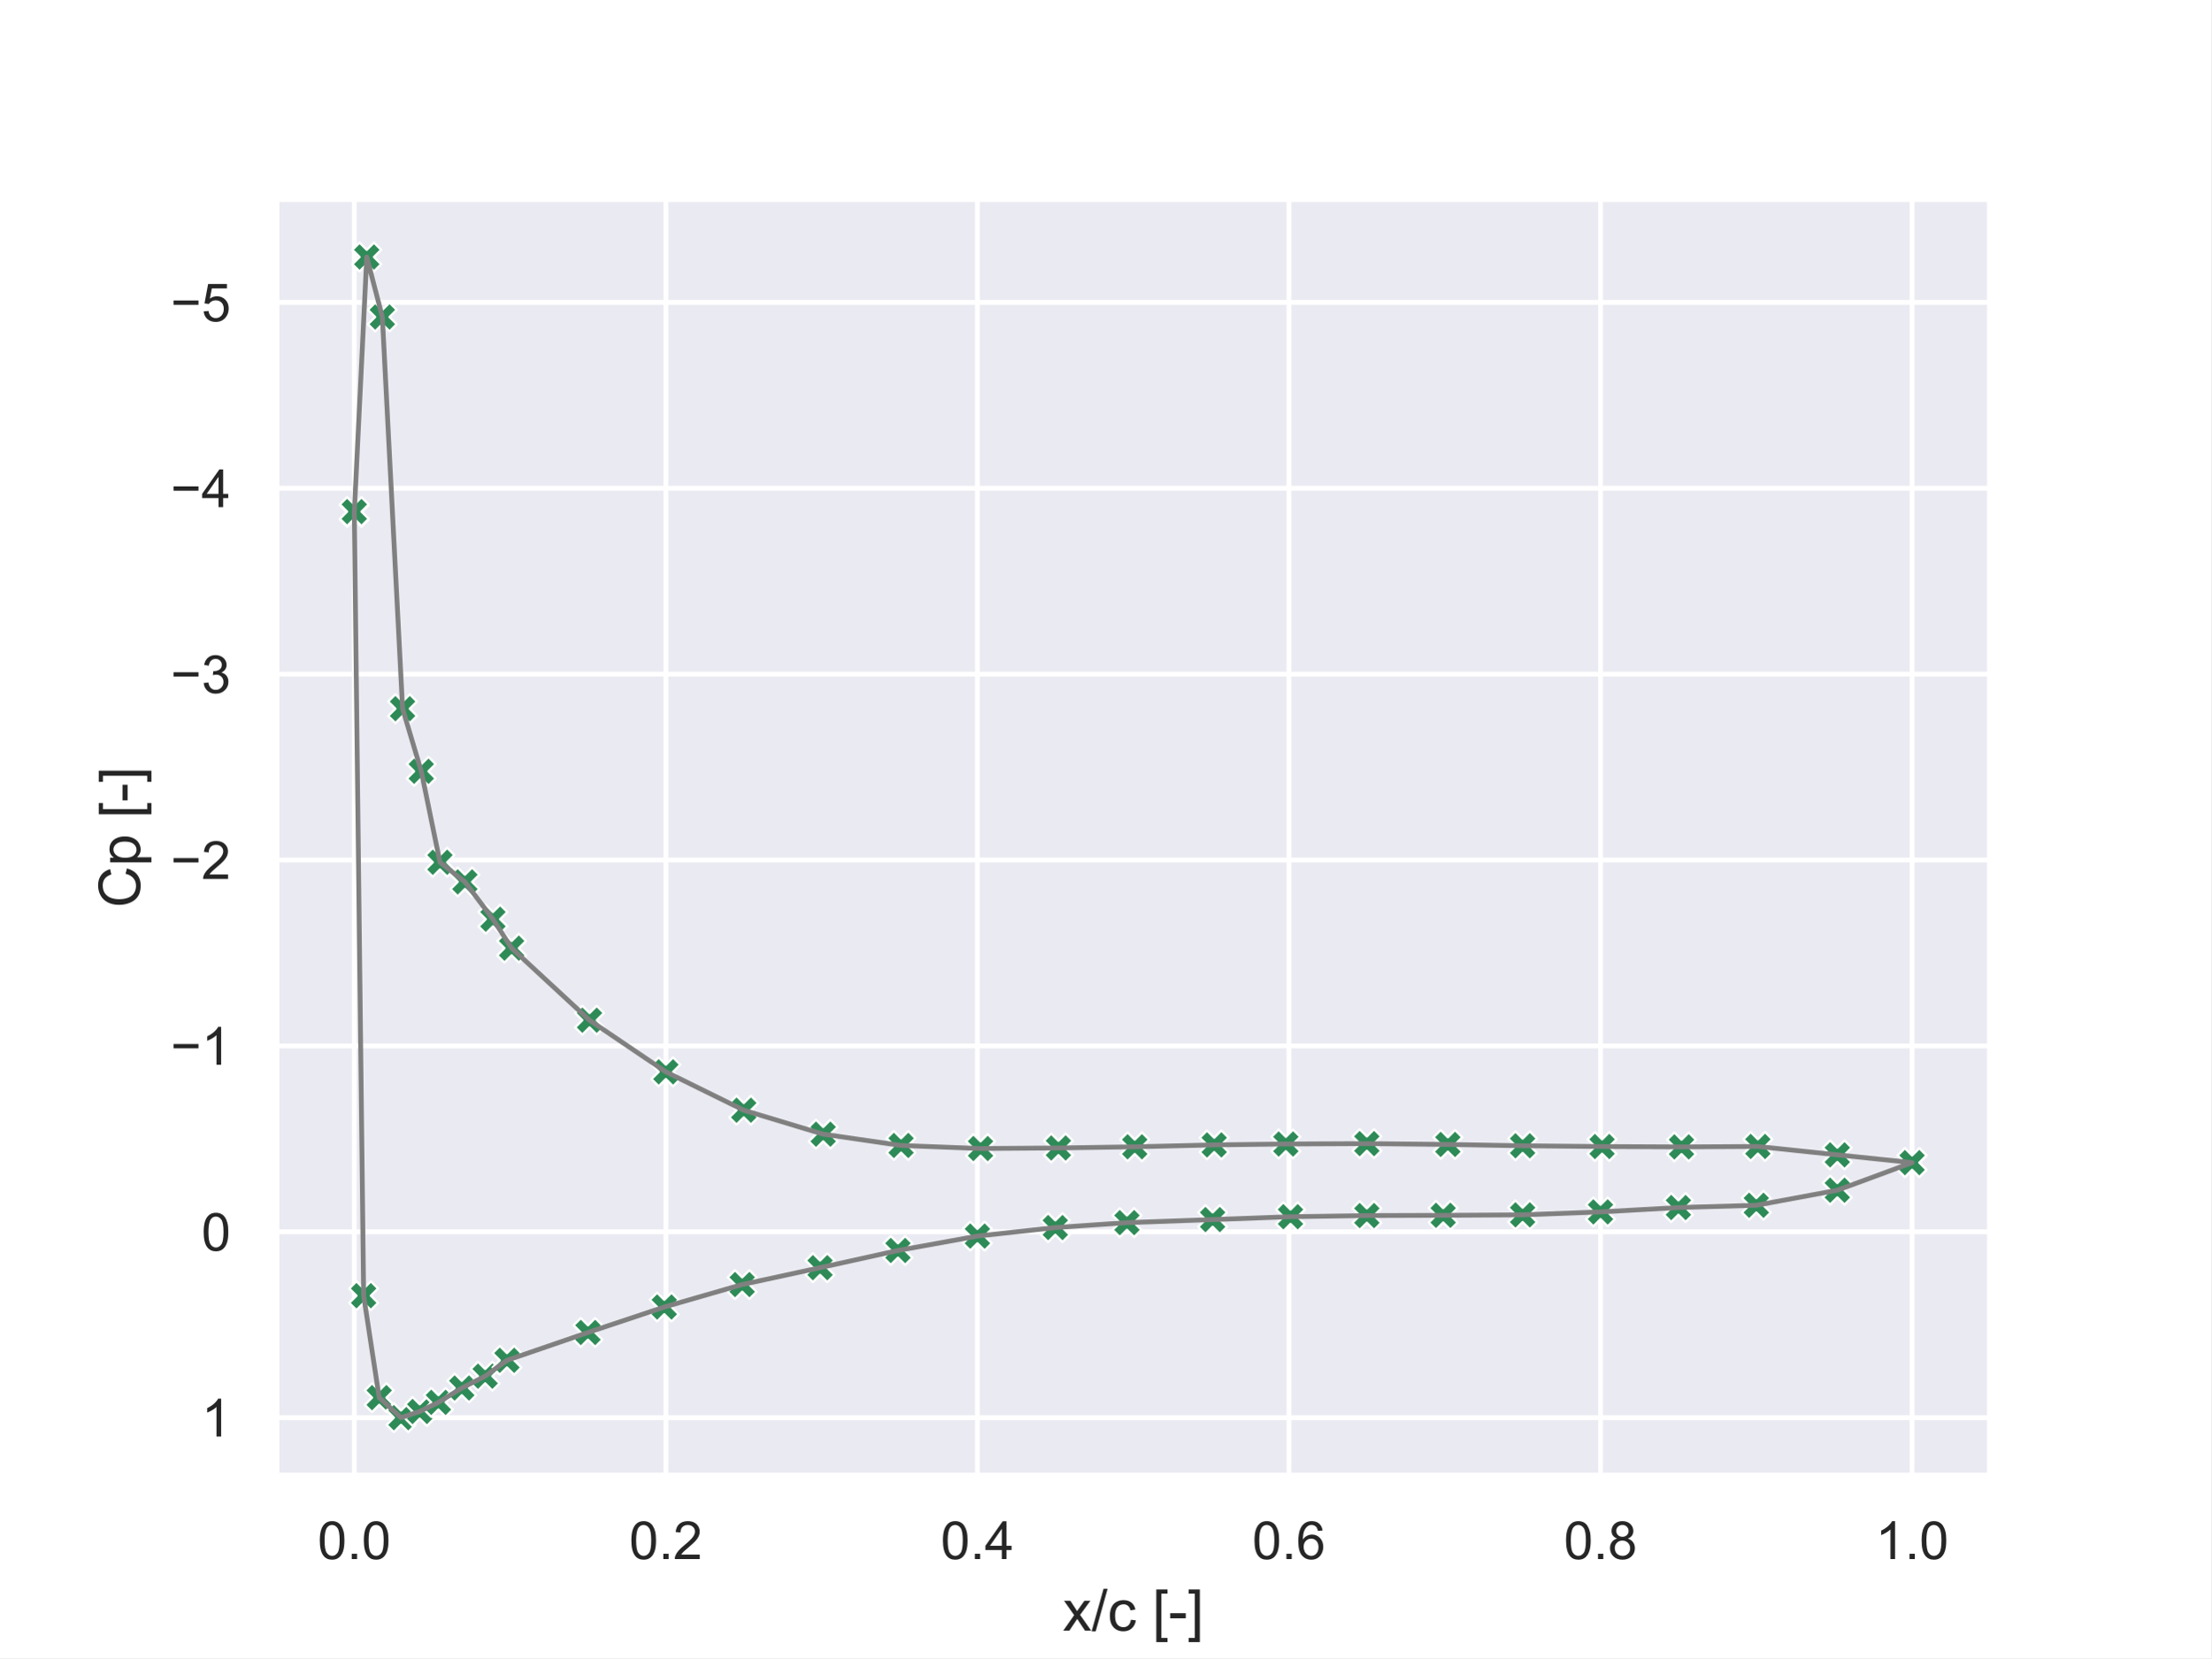
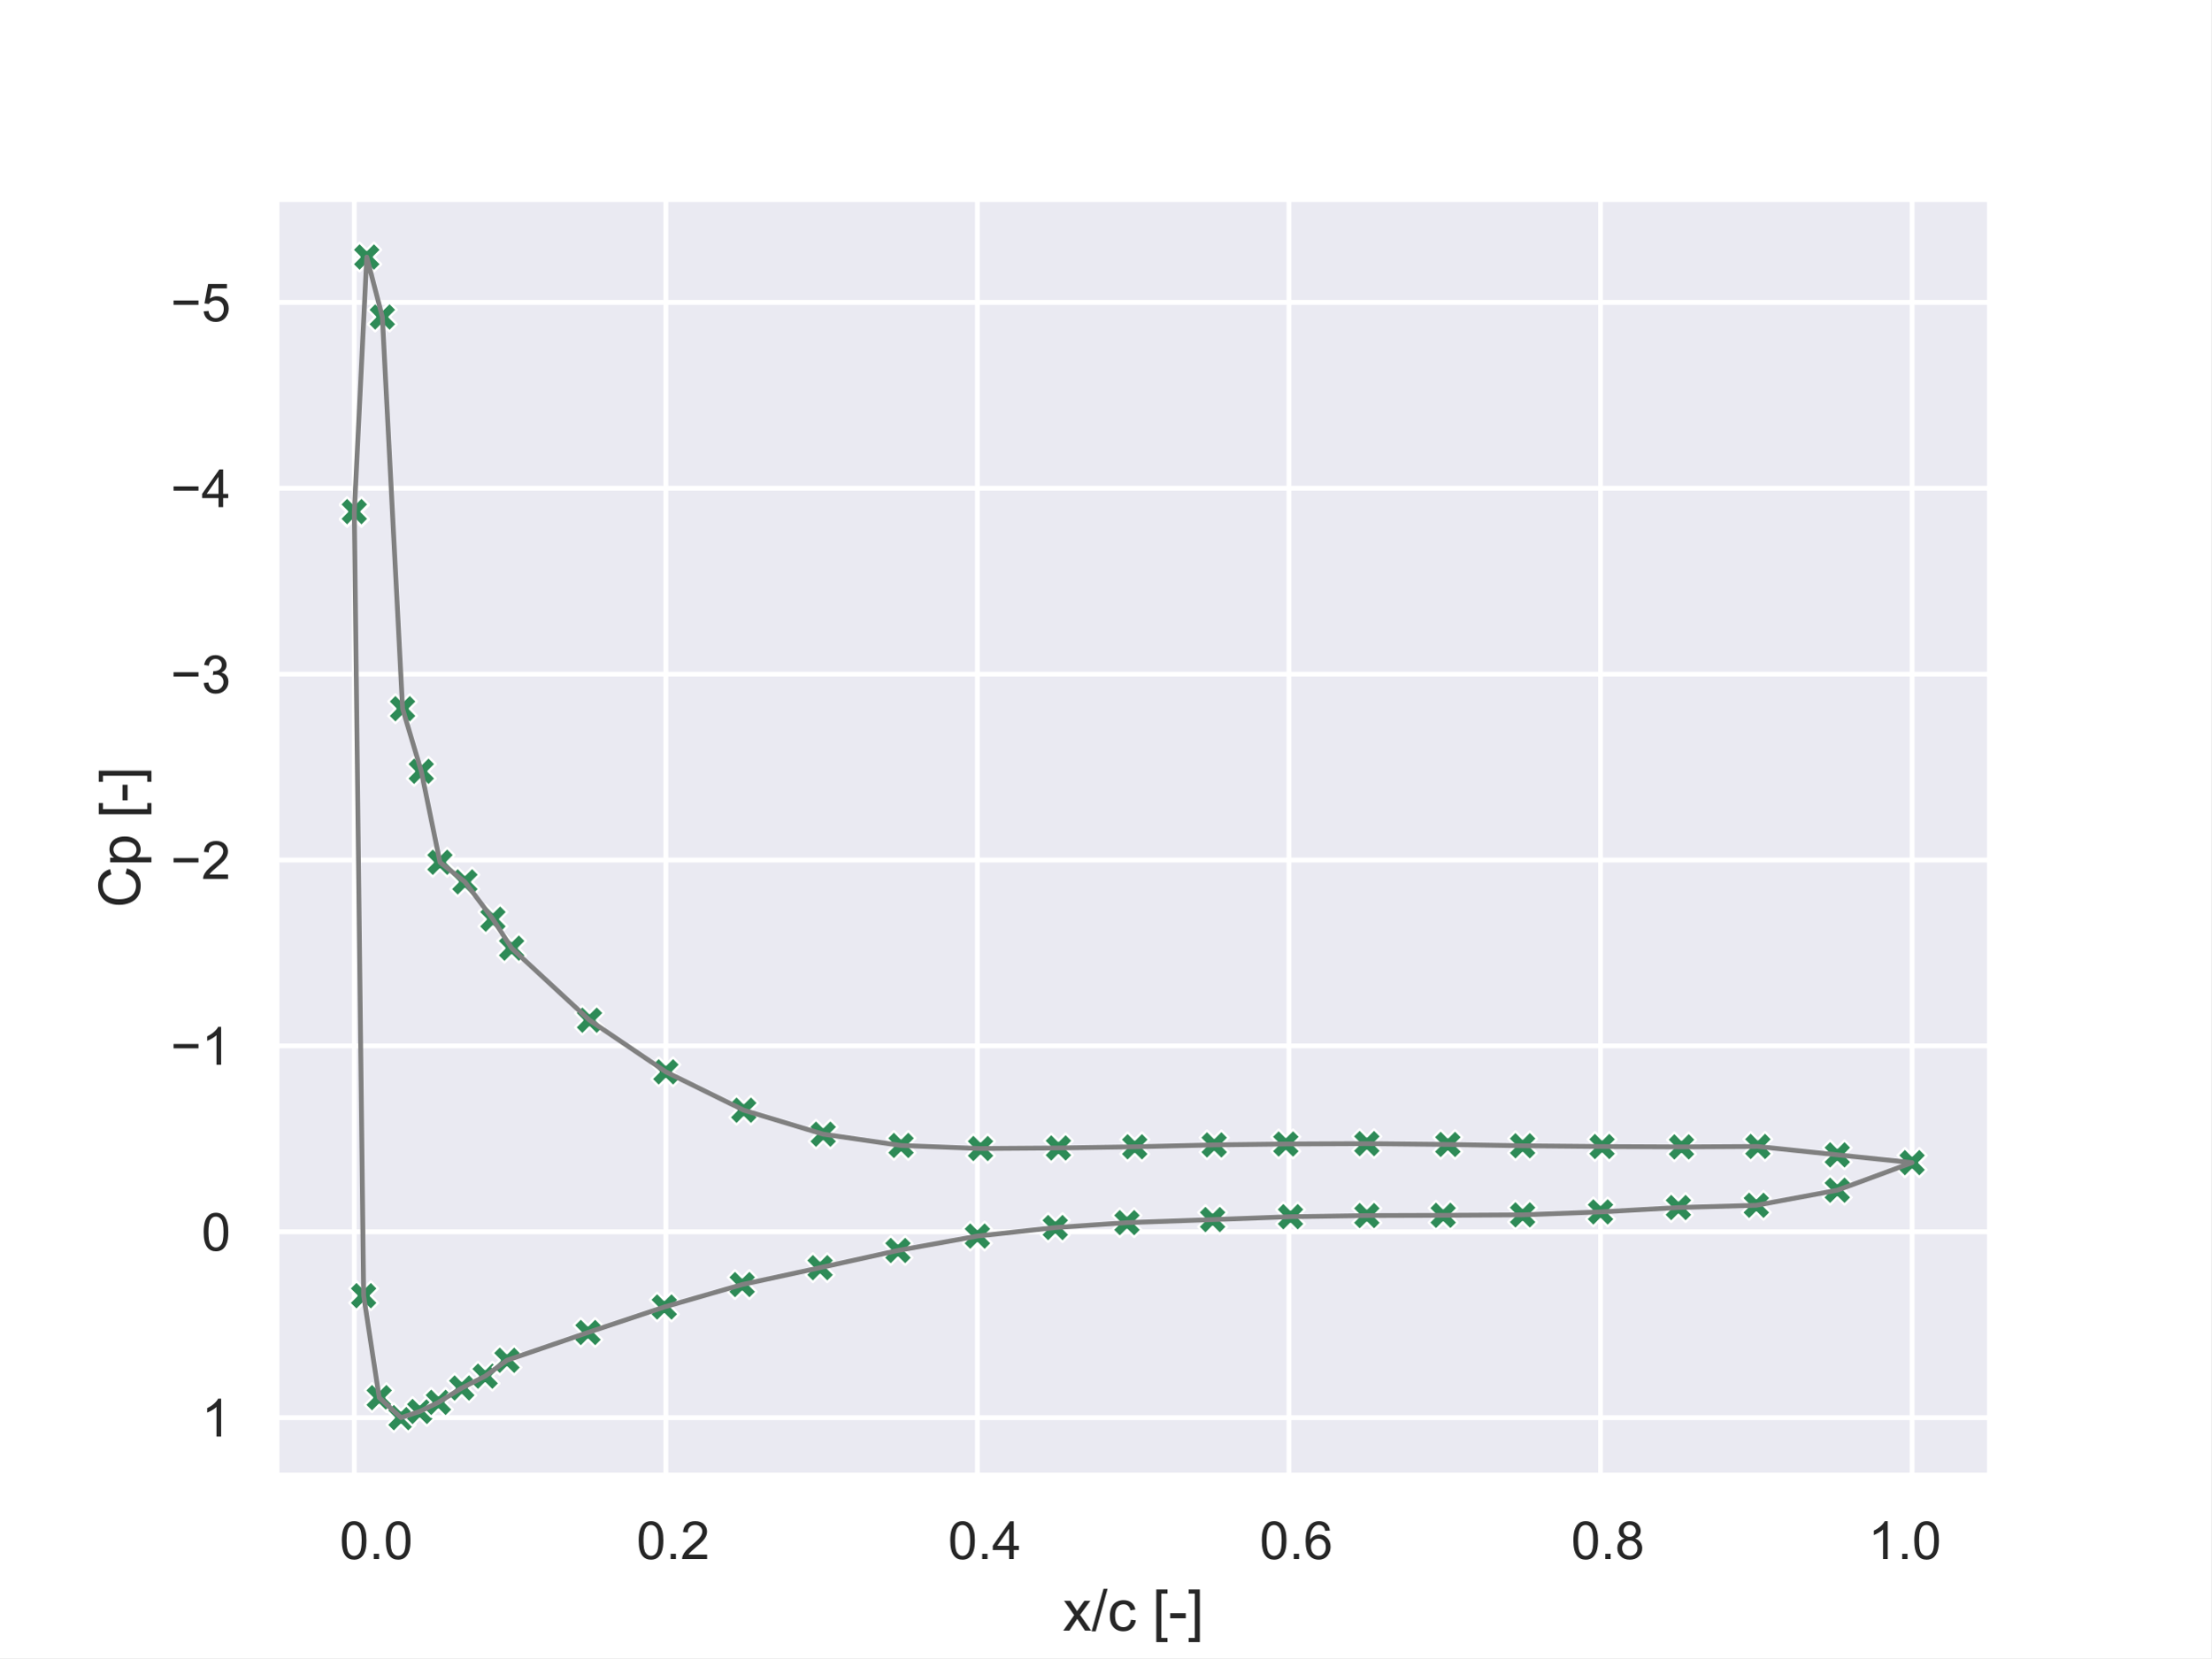
<svg xmlns="http://www.w3.org/2000/svg" xmlns:xlink="http://www.w3.org/1999/xlink" width="460.8pt" height="345.6pt" viewBox="0 0 460.8 345.6" version="1.1">
  <defs>
    <style type="text/css">*{stroke-linejoin: round; stroke-linecap: butt}</style>
  </defs>
  <g id="figure_1">
    <g id="patch_1">
      <path d="M 0 345.6  L 460.8 345.6  L 460.8 0  L 0 0  z " style="fill: #ffffff" />
    </g>
    <g id="axes_1">
      <g id="patch_2">
        <path d="M 57.6 307.584  L 414.72 307.584  L 414.72 41.472  L 57.6 41.472  z " style="fill: #eaeaf2" />
      </g>
      <g id="matplotlib.axis_1">
        <g id="xtick_1">
          <g id="line2d_1">
-             <path d="M 73.833 307.584  L 73.833 41.472  " clip-path="url(#p435f7ef6eb)" style="fill: none; stroke: #ffffff; stroke-linecap: round" />
+             <path d="M 73.833 307.584  L 73.833 41.472  " clip-path="url(#pcd99481c34)" style="fill: none; stroke: #ffffff; stroke-linecap: round" />
          </g>
          <g id="text_1">
-             <g style="fill: #262626" transform="translate(66.18773 324.9576) scale(0.11 -0.11)">
+             <g style="fill: #262626" transform="translate(70.77421 324.9576) scale(0.11 -0.11)">
              <defs>
                <path id="ArialMT-30" d="M 266 2259  Q 266 3072 433 3567  Q 600 4063 929 4331  Q 1259 4600 1759 4600  Q 2128 4600 2406 4451  Q 2684 4303 2865 4023  Q 3047 3744 3150 3342  Q 3253 2941 3253 2259  Q 3253 1453 3087 958  Q 2922 463 2592 192  Q 2263 -78 1759 -78  Q 1097 -78 719 397  Q 266 969 266 2259  z M 844 2259  Q 844 1131 1108 757  Q 1372 384 1759 384  Q 2147 384 2411 759  Q 2675 1134 2675 2259  Q 2675 3391 2411 3762  Q 2147 4134 1753 4134  Q 1366 4134 1134 3806  Q 844 3388 844 2259  z " transform="scale(0.015625)" />
                <path id="ArialMT-2e" d="M 581 0  L 581 641  L 1222 641  L 1222 0  L 581 0  z " transform="scale(0.015625)" />
              </defs>
              <use xlink:href="#ArialMT-30" />
              <use xlink:href="#ArialMT-2e" x="55.615" />
              <use xlink:href="#ArialMT-30" x="83.398" />
            </g>
          </g>
        </g>
        <g id="xtick_2">
          <g id="line2d_2">
-             <path d="M 138.764 307.584  L 138.764 41.472  " clip-path="url(#p435f7ef6eb)" style="fill: none; stroke: #ffffff; stroke-linecap: round" />
+             <path d="M 138.764 307.584  L 138.764 41.472  " clip-path="url(#pcd99481c34)" style="fill: none; stroke: #ffffff; stroke-linecap: round" />
          </g>
          <g id="text_2">
-             <g style="fill: #262626" transform="translate(131.1186 324.9576) scale(0.11 -0.11)">
+             <g style="fill: #262626" transform="translate(132.6466 324.9576) scale(0.11 -0.11)">
              <defs>
                <path id="ArialMT-32" d="M 3222 541  L 3222 0  L 194 0  Q 188 203 259 391  Q 375 700 629 1000  Q 884 1300 1366 1694  Q 2113 2306 2375 2664  Q 2638 3022 2638 3341  Q 2638 3675 2398 3904  Q 2159 4134 1775 4134  Q 1369 4134 1125 3890  Q 881 3647 878 3216  L 300 3275  Q 359 3922 746 4261  Q 1134 4600 1788 4600  Q 2447 4600 2831 4234  Q 3216 3869 3216 3328  Q 3216 3053 3103 2787  Q 2991 2522 2730 2228  Q 2469 1934 1863 1422  Q 1356 997 1212 845  Q 1069 694 975 541  L 3222 541  z " transform="scale(0.015625)" />
              </defs>
              <use xlink:href="#ArialMT-30" />
              <use xlink:href="#ArialMT-2e" x="55.615" />
              <use xlink:href="#ArialMT-32" x="83.398" />
            </g>
          </g>
        </g>
        <g id="xtick_3">
          <g id="line2d_3">
-             <path d="M 203.695 307.584  L 203.695 41.472  " clip-path="url(#p435f7ef6eb)" style="fill: none; stroke: #ffffff; stroke-linecap: round" />
+             <path d="M 203.695 307.584  L 203.695 41.472  " clip-path="url(#pcd99481c34)" style="fill: none; stroke: #ffffff; stroke-linecap: round" />
          </g>
          <g id="text_3">
-             <g style="fill: #262626" transform="translate(196.0495 324.9576) scale(0.11 -0.11)">
+             <g style="fill: #262626" transform="translate(197.5775 324.9576) scale(0.11 -0.11)">
              <defs>
                <path id="ArialMT-34" d="M 2069 0  L 2069 1097  L 81 1097  L 81 1613  L 2172 4581  L 2631 4581  L 2631 1613  L 3250 1613  L 3250 1097  L 2631 1097  L 2631 0  L 2069 0  z M 2069 1613  L 2069 3678  L 634 1613  L 2069 1613  z " transform="scale(0.015625)" />
              </defs>
              <use xlink:href="#ArialMT-30" />
              <use xlink:href="#ArialMT-2e" x="55.615" />
              <use xlink:href="#ArialMT-34" x="83.398" />
            </g>
          </g>
        </g>
        <g id="xtick_4">
          <g id="line2d_4">
-             <path d="M 268.625 307.584  L 268.625 41.472  " clip-path="url(#p435f7ef6eb)" style="fill: none; stroke: #ffffff; stroke-linecap: round" />
+             <path d="M 268.625 307.584  L 268.625 41.472  " clip-path="url(#pcd99481c34)" style="fill: none; stroke: #ffffff; stroke-linecap: round" />
          </g>
          <g id="text_4">
-             <g style="fill: #262626" transform="translate(260.9805 324.9576) scale(0.11 -0.11)">
+             <g style="fill: #262626" transform="translate(262.5084 324.9576) scale(0.11 -0.11)">
              <defs>
                <path id="ArialMT-36" d="M 3184 3459  L 2625 3416  Q 2550 3747 2413 3897  Q 2184 4138 1850 4138  Q 1581 4138 1378 3988  Q 1113 3794 959 3422  Q 806 3050 800 2363  Q 1003 2672 1297 2822  Q 1591 2972 1913 2972  Q 2475 2972 2870 2558  Q 3266 2144 3266 1488  Q 3266 1056 3080 686  Q 2894 316 2569 119  Q 2244 -78 1831 -78  Q 1128 -78 684 439  Q 241 956 241 2144  Q 241 3472 731 4075  Q 1159 4600 1884 4600  Q 2425 4600 2770 4297  Q 3116 3994 3184 3459  z M 888 1484  Q 888 1194 1011 928  Q 1134 663 1356 523  Q 1578 384 1822 384  Q 2178 384 2434 671  Q 2691 959 2691 1453  Q 2691 1928 2437 2201  Q 2184 2475 1800 2475  Q 1419 2475 1153 2201  Q 888 1928 888 1484  z " transform="scale(0.015625)" />
              </defs>
              <use xlink:href="#ArialMT-30" />
              <use xlink:href="#ArialMT-2e" x="55.615" />
              <use xlink:href="#ArialMT-36" x="83.398" />
            </g>
          </g>
        </g>
        <g id="xtick_5">
          <g id="line2d_5">
-             <path d="M 333.556 307.584  L 333.556 41.472  " clip-path="url(#p435f7ef6eb)" style="fill: none; stroke: #ffffff; stroke-linecap: round" />
+             <path d="M 333.556 307.584  L 333.556 41.472  " clip-path="url(#pcd99481c34)" style="fill: none; stroke: #ffffff; stroke-linecap: round" />
          </g>
          <g id="text_5">
-             <g style="fill: #262626" transform="translate(325.9114 324.9576) scale(0.11 -0.11)">
+             <g style="fill: #262626" transform="translate(327.4393 324.9576) scale(0.11 -0.11)">
              <defs>
                <path id="ArialMT-38" d="M 1131 2484  Q 781 2613 612 2850  Q 444 3088 444 3419  Q 444 3919 803 4259  Q 1163 4600 1759 4600  Q 2359 4600 2725 4251  Q 3091 3903 3091 3403  Q 3091 3084 2923 2848  Q 2756 2613 2416 2484  Q 2838 2347 3058 2040  Q 3278 1734 3278 1309  Q 3278 722 2862 322  Q 2447 -78 1769 -78  Q 1091 -78 675 323  Q 259 725 259 1325  Q 259 1772 486 2073  Q 713 2375 1131 2484  z M 1019 3438  Q 1019 3113 1228 2906  Q 1438 2700 1772 2700  Q 2097 2700 2305 2904  Q 2513 3109 2513 3406  Q 2513 3716 2298 3927  Q 2084 4138 1766 4138  Q 1444 4138 1231 3931  Q 1019 3725 1019 3438  z M 838 1322  Q 838 1081 952 856  Q 1066 631 1291 507  Q 1516 384 1775 384  Q 2178 384 2440 643  Q 2703 903 2703 1303  Q 2703 1709 2433 1975  Q 2163 2241 1756 2241  Q 1359 2241 1098 1978  Q 838 1716 838 1322  z " transform="scale(0.015625)" />
              </defs>
              <use xlink:href="#ArialMT-30" />
              <use xlink:href="#ArialMT-2e" x="55.615" />
              <use xlink:href="#ArialMT-38" x="83.398" />
            </g>
          </g>
        </g>
        <g id="xtick_6">
          <g id="line2d_6">
-             <path d="M 398.487 307.584  L 398.487 41.472  " clip-path="url(#p435f7ef6eb)" style="fill: none; stroke: #ffffff; stroke-linecap: round" />
+             <path d="M 398.487 307.584  L 398.487 41.472  " clip-path="url(#pcd99481c34)" style="fill: none; stroke: #ffffff; stroke-linecap: round" />
          </g>
          <g id="text_6">
-             <g style="fill: #262626" transform="translate(390.8423 324.9576) scale(0.11 -0.11)">
+             <g style="fill: #262626" transform="translate(389.3117 324.9576) scale(0.11 -0.11)">
              <defs>
                <path id="ArialMT-31" d="M 2384 0  L 1822 0  L 1822 3584  Q 1619 3391 1289 3197  Q 959 3003 697 2906  L 697 3450  Q 1169 3672 1522 3987  Q 1875 4303 2022 4600  L 2384 4600  L 2384 0  z " transform="scale(0.015625)" />
              </defs>
              <use xlink:href="#ArialMT-31" />
              <use xlink:href="#ArialMT-2e" x="55.615" />
              <use xlink:href="#ArialMT-30" x="83.398" />
            </g>
          </g>
        </g>
        <g id="text_7">
-           <g style="fill: #262626" transform="translate(221.4947 339.8795) scale(0.12 -0.12)">
+           <g style="fill: #262626" transform="translate(221.4947 339.8795)scale(0.12 -0.12)">
            <defs>
              <path id="ArialMT-78" d="M 47 0  L 1259 1725  L 138 3319  L 841 3319  L 1350 2541  Q 1494 2319 1581 2169  Q 1719 2375 1834 2534  L 2394 3319  L 3066 3319  L 1919 1756  L 3153 0  L 2463 0  L 1781 1031  L 1600 1309  L 728 0  L 47 0  z " transform="scale(0.015625)" />
              <path id="ArialMT-2f" d="M 0 -78  L 1328 4659  L 1778 4659  L 453 -78  L 0 -78  z " transform="scale(0.015625)" />
              <path id="ArialMT-63" d="M 2588 1216  L 3141 1144  Q 3050 572 2676 248  Q 2303 -75 1759 -75  Q 1078 -75 664 370  Q 250 816 250 1647  Q 250 2184 428 2587  Q 606 2991 970 3192  Q 1334 3394 1763 3394  Q 2303 3394 2647 3120  Q 2991 2847 3088 2344  L 2541 2259  Q 2463 2594 2264 2762  Q 2066 2931 1784 2931  Q 1359 2931 1093 2626  Q 828 2322 828 1663  Q 828 994 1084 691  Q 1341 388 1753 388  Q 2084 388 2306 591  Q 2528 794 2588 1216  z " transform="scale(0.015625)" />
              <path id="ArialMT-20" transform="scale(0.015625)" />
              <path id="ArialMT-5b" d="M 434 -1272  L 434 4581  L 1675 4581  L 1675 4116  L 997 4116  L 997 -806  L 1675 -806  L 1675 -1272  L 434 -1272  z " transform="scale(0.015625)" />
              <path id="ArialMT-2d" d="M 203 1375  L 203 1941  L 1931 1941  L 1931 1375  L 203 1375  z " transform="scale(0.015625)" />
              <path id="ArialMT-5d" d="M 1363 -1272  L 122 -1272  L 122 -806  L 800 -806  L 800 4116  L 122 4116  L 122 4581  L 1363 4581  L 1363 -1272  z " transform="scale(0.015625)" />
            </defs>
            <use xlink:href="#ArialMT-78" />
            <use xlink:href="#ArialMT-2f" x="50" />
            <use xlink:href="#ArialMT-63" x="77.783" />
            <use xlink:href="#ArialMT-20" x="127.783" />
            <use xlink:href="#ArialMT-5b" x="155.566" />
            <use xlink:href="#ArialMT-2d" x="183.35" />
            <use xlink:href="#ArialMT-5d" x="216.65" />
          </g>
        </g>
      </g>
      <g id="matplotlib.axis_2">
        <g id="ytick_1">
          <g id="line2d_7">
-             <path d="M 57.6 63.024  L 414.72 63.024  " clip-path="url(#p435f7ef6eb)" style="fill: none; stroke: #ffffff; stroke-linecap: round" />
+             <path d="M 57.6 63.024  L 414.72 63.024  " clip-path="url(#pcd99481c34)" style="fill: none; stroke: #ffffff; stroke-linecap: round" />
          </g>
          <g id="text_8">
-             <g style="fill: #262626" transform="translate(35.55828 66.96066) scale(0.11 -0.11)">
+             <g style="fill: #262626" transform="translate(35.55828 66.96066)scale(0.11 -0.11)">
              <defs>
                <path id="ArialMT-2212" d="M 3381 1997  L 356 1997  L 356 2522  L 3381 2522  L 3381 1997  z " transform="scale(0.015625)" />
                <path id="ArialMT-35" d="M 266 1200  L 856 1250  Q 922 819 1161 601  Q 1400 384 1738 384  Q 2144 384 2425 690  Q 2706 997 2706 1503  Q 2706 1984 2436 2262  Q 2166 2541 1728 2541  Q 1456 2541 1237 2417  Q 1019 2294 894 2097  L 366 2166  L 809 4519  L 3088 4519  L 3088 3981  L 1259 3981  L 1013 2750  Q 1425 3038 1878 3038  Q 2478 3038 2890 2622  Q 3303 2206 3303 1553  Q 3303 931 2941 478  Q 2500 -78 1738 -78  Q 1113 -78 717 272  Q 322 622 266 1200  z " transform="scale(0.015625)" />
              </defs>
              <use xlink:href="#ArialMT-2212" />
              <use xlink:href="#ArialMT-35" x="58.398" />
            </g>
          </g>
        </g>
        <g id="ytick_2">
          <g id="line2d_8">
-             <path d="M 57.6 101.768  L 414.72 101.768  " clip-path="url(#p435f7ef6eb)" style="fill: none; stroke: #ffffff; stroke-linecap: round" />
+             <path d="M 57.6 101.768  L 414.72 101.768  " clip-path="url(#pcd99481c34)" style="fill: none; stroke: #ffffff; stroke-linecap: round" />
          </g>
          <g id="text_9">
-             <g style="fill: #262626" transform="translate(35.55828 105.7047) scale(0.11 -0.11)">
+             <g style="fill: #262626" transform="translate(35.55828 105.7047)scale(0.11 -0.11)">
              <use xlink:href="#ArialMT-2212" />
              <use xlink:href="#ArialMT-34" x="58.398" />
            </g>
          </g>
        </g>
        <g id="ytick_3">
          <g id="line2d_9">
-             <path d="M 57.6 140.512  L 414.72 140.512  " clip-path="url(#p435f7ef6eb)" style="fill: none; stroke: #ffffff; stroke-linecap: round" />
+             <path d="M 57.6 140.512  L 414.72 140.512  " clip-path="url(#pcd99481c34)" style="fill: none; stroke: #ffffff; stroke-linecap: round" />
          </g>
          <g id="text_10">
-             <g style="fill: #262626" transform="translate(35.55828 144.4487) scale(0.11 -0.11)">
+             <g style="fill: #262626" transform="translate(35.55828 144.4487)scale(0.11 -0.11)">
              <defs>
                <path id="ArialMT-33" d="M 269 1209  L 831 1284  Q 928 806 1161 595  Q 1394 384 1728 384  Q 2125 384 2398 659  Q 2672 934 2672 1341  Q 2672 1728 2419 1979  Q 2166 2231 1775 2231  Q 1616 2231 1378 2169  L 1441 2663  Q 1497 2656 1531 2656  Q 1891 2656 2178 2843  Q 2466 3031 2466 3422  Q 2466 3731 2256 3934  Q 2047 4138 1716 4138  Q 1388 4138 1169 3931  Q 950 3725 888 3313  L 325 3413  Q 428 3978 793 4289  Q 1159 4600 1703 4600  Q 2078 4600 2393 4439  Q 2709 4278 2876 4000  Q 3044 3722 3044 3409  Q 3044 3113 2884 2869  Q 2725 2625 2413 2481  Q 2819 2388 3044 2092  Q 3269 1797 3269 1353  Q 3269 753 2831 336  Q 2394 -81 1725 -81  Q 1122 -81 723 278  Q 325 638 269 1209  z " transform="scale(0.015625)" />
              </defs>
              <use xlink:href="#ArialMT-2212" />
              <use xlink:href="#ArialMT-33" x="58.398" />
            </g>
          </g>
        </g>
        <g id="ytick_4">
          <g id="line2d_10">
-             <path d="M 57.6 179.256  L 414.72 179.256  " clip-path="url(#p435f7ef6eb)" style="fill: none; stroke: #ffffff; stroke-linecap: round" />
+             <path d="M 57.6 179.256  L 414.72 179.256  " clip-path="url(#pcd99481c34)" style="fill: none; stroke: #ffffff; stroke-linecap: round" />
          </g>
          <g id="text_11">
-             <g style="fill: #262626" transform="translate(35.55828 183.1927) scale(0.11 -0.11)">
+             <g style="fill: #262626" transform="translate(35.55828 183.1927)scale(0.11 -0.11)">
              <use xlink:href="#ArialMT-2212" />
              <use xlink:href="#ArialMT-32" x="58.398" />
            </g>
          </g>
        </g>
        <g id="ytick_5">
          <g id="line2d_11">
-             <path d="M 57.6 218  L 414.72 218  " clip-path="url(#p435f7ef6eb)" style="fill: none; stroke: #ffffff; stroke-linecap: round" />
+             <path d="M 57.6 218  L 414.72 218  " clip-path="url(#pcd99481c34)" style="fill: none; stroke: #ffffff; stroke-linecap: round" />
          </g>
          <g id="text_12">
-             <g style="fill: #262626" transform="translate(35.55828 221.9368) scale(0.11 -0.11)">
+             <g style="fill: #262626" transform="translate(35.55828 221.9368)scale(0.11 -0.11)">
              <use xlink:href="#ArialMT-2212" />
              <use xlink:href="#ArialMT-31" x="58.398" />
            </g>
          </g>
        </g>
        <g id="ytick_6">
          <g id="line2d_12">
-             <path d="M 57.6 256.744  L 414.72 256.744  " clip-path="url(#p435f7ef6eb)" style="fill: none; stroke: #ffffff; stroke-linecap: round" />
+             <path d="M 57.6 256.744  L 414.72 256.744  " clip-path="url(#pcd99481c34)" style="fill: none; stroke: #ffffff; stroke-linecap: round" />
          </g>
          <g id="text_13">
-             <g style="fill: #262626" transform="translate(41.98297 260.6808) scale(0.11 -0.11)">
+             <g style="fill: #262626" transform="translate(41.98297 260.6808)scale(0.11 -0.11)">
              <use xlink:href="#ArialMT-30" />
            </g>
          </g>
        </g>
        <g id="ytick_7">
          <g id="line2d_13">
-             <path d="M 57.6 295.488  L 414.72 295.488  " clip-path="url(#p435f7ef6eb)" style="fill: none; stroke: #ffffff; stroke-linecap: round" />
+             <path d="M 57.6 295.488  L 414.72 295.488  " clip-path="url(#pcd99481c34)" style="fill: none; stroke: #ffffff; stroke-linecap: round" />
          </g>
          <g id="text_14">
-             <g style="fill: #262626" transform="translate(41.98297 299.4248) scale(0.11 -0.11)">
+             <g style="fill: #262626" transform="translate(41.98297 299.4248)scale(0.11 -0.11)">
              <use xlink:href="#ArialMT-31" />
            </g>
          </g>
        </g>
        <g id="text_15">
-           <g style="fill: #262626" transform="translate(29.17328 189.1961) rotate(-90) scale(0.12 -0.12)">
+           <g style="fill: #262626" transform="translate(29.17328 189.1961)rotate(-90)scale(0.12 -0.12)">
            <defs>
              <path id="ArialMT-43" d="M 3763 1606  L 4369 1453  Q 4178 706 3683 314  Q 3188 -78 2472 -78  Q 1731 -78 1267 223  Q 803 525 561 1097  Q 319 1669 319 2325  Q 319 3041 592 3573  Q 866 4106 1370 4382  Q 1875 4659 2481 4659  Q 3169 4659 3637 4309  Q 4106 3959 4291 3325  L 3694 3184  Q 3534 3684 3231 3912  Q 2928 4141 2469 4141  Q 1941 4141 1586 3887  Q 1231 3634 1087 3207  Q 944 2781 944 2328  Q 944 1744 1114 1308  Q 1284 872 1643 656  Q 2003 441 2422 441  Q 2931 441 3284 734  Q 3638 1028 3763 1606  z " transform="scale(0.015625)" />
              <path id="ArialMT-70" d="M 422 -1272  L 422 3319  L 934 3319  L 934 2888  Q 1116 3141 1344 3267  Q 1572 3394 1897 3394  Q 2322 3394 2647 3175  Q 2972 2956 3137 2557  Q 3303 2159 3303 1684  Q 3303 1175 3120 767  Q 2938 359 2589 142  Q 2241 -75 1856 -75  Q 1575 -75 1351 44  Q 1128 163 984 344  L 984 -1272  L 422 -1272  z M 931 1641  Q 931 1000 1190 694  Q 1450 388 1819 388  Q 2194 388 2461 705  Q 2728 1022 2728 1688  Q 2728 2322 2467 2637  Q 2206 2953 1844 2953  Q 1484 2953 1207 2617  Q 931 2281 931 1641  z " transform="scale(0.015625)" />
            </defs>
            <use xlink:href="#ArialMT-43" />
            <use xlink:href="#ArialMT-70" x="72.217" />
            <use xlink:href="#ArialMT-20" x="127.832" />
            <use xlink:href="#ArialMT-5b" x="155.615" />
            <use xlink:href="#ArialMT-2d" x="183.398" />
            <use xlink:href="#ArialMT-5d" x="216.699" />
          </g>
        </g>
      </g>
      <g id="PathCollection_1">
        <defs>
-           <path id="m68c830bd65" d="M -1.5 3  L 0 1.5  L 1.5 3  L 3 1.5  L 1.5 0  L 3 -1.5  L 1.5 -3  L 0 -1.5  L -1.5 -3  L -3 -1.5  L -1.5 0  L -3 1.5  z " style="stroke: #ffffff; stroke-width: 0.48" />
+           <path id="mac07afcd53" d="M -1.5 3  L 0 1.5  L 1.5 3  L 3 1.5  L 1.5 0  L 3 -1.5  L 1.5 -3  L 0 -1.5  L -1.5 -3  L -3 -1.5  L -1.5 0  L -3 1.5  z " style="stroke: #ffffff; stroke-width: 0.48" />
        </defs>
-         <g clip-path="url(#p435f7ef6eb)">
-           <use xlink:href="#m68c830bd65" x="398.487" y="242.328" style="fill: #2e8b57; stroke: #ffffff; stroke-width: 0.48" />
-           <use xlink:href="#m68c830bd65" x="382.904" y="240.708" style="fill: #2e8b57; stroke: #ffffff; stroke-width: 0.48" />
-           <use xlink:href="#m68c830bd65" x="366.346" y="238.96" style="fill: #2e8b57; stroke: #ffffff; stroke-width: 0.48" />
-           <use xlink:href="#m68c830bd65" x="350.438" y="239.052" style="fill: #2e8b57; stroke: #ffffff; stroke-width: 0.48" />
-           <use xlink:href="#m68c830bd65" x="333.881" y="238.976" style="fill: #2e8b57; stroke: #ffffff; stroke-width: 0.48" />
-           <use xlink:href="#m68c830bd65" x="317.324" y="238.819" style="fill: #2e8b57; stroke: #ffffff; stroke-width: 0.48" />
-           <use xlink:href="#m68c830bd65" x="301.74" y="238.543" style="fill: #2e8b57; stroke: #ffffff; stroke-width: 0.48" />
-           <use xlink:href="#m68c830bd65" x="284.858" y="238.367" style="fill: #2e8b57; stroke: #ffffff; stroke-width: 0.48" />
-           <use xlink:href="#m68c830bd65" x="267.976" y="238.447" style="fill: #2e8b57; stroke: #ffffff; stroke-width: 0.48" />
-           <use xlink:href="#m68c830bd65" x="253.042" y="238.636" style="fill: #2e8b57; stroke: #ffffff; stroke-width: 0.48" />
-           <use xlink:href="#m68c830bd65" x="236.485" y="239.031" style="fill: #2e8b57; stroke: #ffffff; stroke-width: 0.48" />
-           <use xlink:href="#m68c830bd65" x="220.577" y="239.273" style="fill: #2e8b57; stroke: #ffffff; stroke-width: 0.48" />
-           <use xlink:href="#m68c830bd65" x="204.344" y="239.39" style="fill: #2e8b57; stroke: #ffffff; stroke-width: 0.48" />
-           <use xlink:href="#m68c830bd65" x="187.786" y="238.755" style="fill: #2e8b57; stroke: #ffffff; stroke-width: 0.48" />
-           <use xlink:href="#m68c830bd65" x="171.554" y="236.398" style="fill: #2e8b57; stroke: #ffffff; stroke-width: 0.48" />
-           <use xlink:href="#m68c830bd65" x="154.996" y="231.402" style="fill: #2e8b57; stroke: #ffffff; stroke-width: 0.48" />
-           <use xlink:href="#m68c830bd65" x="138.764" y="223.41" style="fill: #2e8b57; stroke: #ffffff; stroke-width: 0.48" />
-           <use xlink:href="#m68c830bd65" x="122.856" y="212.645" style="fill: #2e8b57; stroke: #ffffff; stroke-width: 0.48" />
-           <use xlink:href="#m68c830bd65" x="106.623" y="197.628" style="fill: #2e8b57; stroke: #ffffff; stroke-width: 0.48" />
-           <use xlink:href="#m68c830bd65" x="102.727" y="191.59" style="fill: #2e8b57; stroke: #ffffff; stroke-width: 0.48" />
-           <use xlink:href="#m68c830bd65" x="96.883" y="183.812" style="fill: #2e8b57; stroke: #ffffff; stroke-width: 0.48" />
-           <use xlink:href="#m68c830bd65" x="91.689" y="179.726" style="fill: #2e8b57; stroke: #ffffff; stroke-width: 0.48" />
-           <use xlink:href="#m68c830bd65" x="87.793" y="160.763" style="fill: #2e8b57; stroke: #ffffff; stroke-width: 0.48" />
-           <use xlink:href="#m68c830bd65" x="83.897" y="147.717" style="fill: #2e8b57; stroke: #ffffff; stroke-width: 0.48" />
-           <use xlink:href="#m68c830bd65" x="79.677" y="66.07" style="fill: #2e8b57; stroke: #ffffff; stroke-width: 0.48" />
-           <use xlink:href="#m68c830bd65" x="76.43" y="53.568" style="fill: #2e8b57; stroke: #ffffff; stroke-width: 0.48" />
-           <use xlink:href="#m68c830bd65" x="73.833" y="106.791" style="fill: #2e8b57; stroke: #ffffff; stroke-width: 0.48" />
-           <use xlink:href="#m68c830bd65" x="73.833" y="106.633" style="fill: #2e8b57; stroke: #ffffff; stroke-width: 0.48" />
-           <use xlink:href="#m68c830bd65" x="75.781" y="270.066" style="fill: #2e8b57; stroke: #ffffff; stroke-width: 0.48" />
-           <use xlink:href="#m68c830bd65" x="79.027" y="291.313" style="fill: #2e8b57; stroke: #ffffff; stroke-width: 0.48" />
-           <use xlink:href="#m68c830bd65" x="83.572" y="295.488" style="fill: #2e8b57; stroke: #ffffff; stroke-width: 0.48" />
-           <use xlink:href="#m68c830bd65" x="87.468" y="294.196" style="fill: #2e8b57; stroke: #ffffff; stroke-width: 0.48" />
-           <use xlink:href="#m68c830bd65" x="91.364" y="292.297" style="fill: #2e8b57; stroke: #ffffff; stroke-width: 0.48" />
-           <use xlink:href="#m68c830bd65" x="96.234" y="289.307" style="fill: #2e8b57; stroke: #ffffff; stroke-width: 0.48" />
-           <use xlink:href="#m68c830bd65" x="101.104" y="286.837" style="fill: #2e8b57; stroke: #ffffff; stroke-width: 0.48" />
-           <use xlink:href="#m68c830bd65" x="105.649" y="283.53" style="fill: #2e8b57; stroke: #ffffff; stroke-width: 0.48" />
-           <use xlink:href="#m68c830bd65" x="122.531" y="277.734" style="fill: #2e8b57; stroke: #ffffff; stroke-width: 0.48" />
-           <use xlink:href="#m68c830bd65" x="138.439" y="272.425" style="fill: #2e8b57; stroke: #ffffff; stroke-width: 0.48" />
-           <use xlink:href="#m68c830bd65" x="154.672" y="267.743" style="fill: #2e8b57; stroke: #ffffff; stroke-width: 0.48" />
-           <use xlink:href="#m68c830bd65" x="170.904" y="264.228" style="fill: #2e8b57; stroke: #ffffff; stroke-width: 0.48" />
-           <use xlink:href="#m68c830bd65" x="187.137" y="260.64" style="fill: #2e8b57; stroke: #ffffff; stroke-width: 0.48" />
-           <use xlink:href="#m68c830bd65" x="203.695" y="257.64" style="fill: #2e8b57; stroke: #ffffff; stroke-width: 0.48" />
-           <use xlink:href="#m68c830bd65" x="219.927" y="255.865" style="fill: #2e8b57; stroke: #ffffff; stroke-width: 0.48" />
-           <use xlink:href="#m68c830bd65" x="234.861" y="254.836" style="fill: #2e8b57; stroke: #ffffff; stroke-width: 0.48" />
-           <use xlink:href="#m68c830bd65" x="252.717" y="254.204" style="fill: #2e8b57; stroke: #ffffff; stroke-width: 0.48" />
-           <use xlink:href="#m68c830bd65" x="268.95" y="253.601" style="fill: #2e8b57; stroke: #ffffff; stroke-width: 0.48" />
-           <use xlink:href="#m68c830bd65" x="284.858" y="253.365" style="fill: #2e8b57; stroke: #ffffff; stroke-width: 0.48" />
-           <use xlink:href="#m68c830bd65" x="300.766" y="253.313" style="fill: #2e8b57; stroke: #ffffff; stroke-width: 0.48" />
-           <use xlink:href="#m68c830bd65" x="317.324" y="253.216" style="fill: #2e8b57; stroke: #ffffff; stroke-width: 0.48" />
-           <use xlink:href="#m68c830bd65" x="333.556" y="252.605" style="fill: #2e8b57; stroke: #ffffff; stroke-width: 0.48" />
-           <use xlink:href="#m68c830bd65" x="349.789" y="251.692" style="fill: #2e8b57; stroke: #ffffff; stroke-width: 0.48" />
-           <use xlink:href="#m68c830bd65" x="366.022" y="251.223" style="fill: #2e8b57; stroke: #ffffff; stroke-width: 0.48" />
-           <use xlink:href="#m68c830bd65" x="382.904" y="248.08" style="fill: #2e8b57; stroke: #ffffff; stroke-width: 0.48" />
-           <use xlink:href="#m68c830bd65" x="398.487" y="242.328" style="fill: #2e8b57; stroke: #ffffff; stroke-width: 0.48" />
+         <g clip-path="url(#pcd99481c34)">
+           <use xlink:href="#mac07afcd53" x="398.487" y="242.328" style="fill: #2e8b57; stroke: #ffffff; stroke-width: 0.48" />
+           <use xlink:href="#mac07afcd53" x="382.904" y="240.708" style="fill: #2e8b57; stroke: #ffffff; stroke-width: 0.48" />
+           <use xlink:href="#mac07afcd53" x="366.346" y="238.96" style="fill: #2e8b57; stroke: #ffffff; stroke-width: 0.48" />
+           <use xlink:href="#mac07afcd53" x="350.438" y="239.052" style="fill: #2e8b57; stroke: #ffffff; stroke-width: 0.48" />
+           <use xlink:href="#mac07afcd53" x="333.881" y="238.976" style="fill: #2e8b57; stroke: #ffffff; stroke-width: 0.48" />
+           <use xlink:href="#mac07afcd53" x="317.324" y="238.819" style="fill: #2e8b57; stroke: #ffffff; stroke-width: 0.48" />
+           <use xlink:href="#mac07afcd53" x="301.74" y="238.543" style="fill: #2e8b57; stroke: #ffffff; stroke-width: 0.48" />
+           <use xlink:href="#mac07afcd53" x="284.858" y="238.367" style="fill: #2e8b57; stroke: #ffffff; stroke-width: 0.48" />
+           <use xlink:href="#mac07afcd53" x="267.976" y="238.447" style="fill: #2e8b57; stroke: #ffffff; stroke-width: 0.48" />
+           <use xlink:href="#mac07afcd53" x="253.042" y="238.636" style="fill: #2e8b57; stroke: #ffffff; stroke-width: 0.48" />
+           <use xlink:href="#mac07afcd53" x="236.485" y="239.031" style="fill: #2e8b57; stroke: #ffffff; stroke-width: 0.48" />
+           <use xlink:href="#mac07afcd53" x="220.577" y="239.273" style="fill: #2e8b57; stroke: #ffffff; stroke-width: 0.48" />
+           <use xlink:href="#mac07afcd53" x="204.344" y="239.39" style="fill: #2e8b57; stroke: #ffffff; stroke-width: 0.48" />
+           <use xlink:href="#mac07afcd53" x="187.786" y="238.755" style="fill: #2e8b57; stroke: #ffffff; stroke-width: 0.48" />
+           <use xlink:href="#mac07afcd53" x="171.554" y="236.398" style="fill: #2e8b57; stroke: #ffffff; stroke-width: 0.48" />
+           <use xlink:href="#mac07afcd53" x="154.996" y="231.402" style="fill: #2e8b57; stroke: #ffffff; stroke-width: 0.48" />
+           <use xlink:href="#mac07afcd53" x="138.764" y="223.41" style="fill: #2e8b57; stroke: #ffffff; stroke-width: 0.48" />
+           <use xlink:href="#mac07afcd53" x="122.856" y="212.645" style="fill: #2e8b57; stroke: #ffffff; stroke-width: 0.48" />
+           <use xlink:href="#mac07afcd53" x="106.623" y="197.628" style="fill: #2e8b57; stroke: #ffffff; stroke-width: 0.48" />
+           <use xlink:href="#mac07afcd53" x="102.727" y="191.59" style="fill: #2e8b57; stroke: #ffffff; stroke-width: 0.48" />
+           <use xlink:href="#mac07afcd53" x="96.883" y="183.812" style="fill: #2e8b57; stroke: #ffffff; stroke-width: 0.48" />
+           <use xlink:href="#mac07afcd53" x="91.689" y="179.726" style="fill: #2e8b57; stroke: #ffffff; stroke-width: 0.48" />
+           <use xlink:href="#mac07afcd53" x="87.793" y="160.763" style="fill: #2e8b57; stroke: #ffffff; stroke-width: 0.48" />
+           <use xlink:href="#mac07afcd53" x="83.897" y="147.717" style="fill: #2e8b57; stroke: #ffffff; stroke-width: 0.48" />
+           <use xlink:href="#mac07afcd53" x="79.677" y="66.07" style="fill: #2e8b57; stroke: #ffffff; stroke-width: 0.48" />
+           <use xlink:href="#mac07afcd53" x="76.43" y="53.568" style="fill: #2e8b57; stroke: #ffffff; stroke-width: 0.48" />
+           <use xlink:href="#mac07afcd53" x="73.833" y="106.791" style="fill: #2e8b57; stroke: #ffffff; stroke-width: 0.48" />
+           <use xlink:href="#mac07afcd53" x="73.833" y="106.633" style="fill: #2e8b57; stroke: #ffffff; stroke-width: 0.48" />
+           <use xlink:href="#mac07afcd53" x="75.781" y="270.066" style="fill: #2e8b57; stroke: #ffffff; stroke-width: 0.48" />
+           <use xlink:href="#mac07afcd53" x="79.027" y="291.313" style="fill: #2e8b57; stroke: #ffffff; stroke-width: 0.48" />
+           <use xlink:href="#mac07afcd53" x="83.572" y="295.488" style="fill: #2e8b57; stroke: #ffffff; stroke-width: 0.48" />
+           <use xlink:href="#mac07afcd53" x="87.468" y="294.196" style="fill: #2e8b57; stroke: #ffffff; stroke-width: 0.48" />
+           <use xlink:href="#mac07afcd53" x="91.364" y="292.297" style="fill: #2e8b57; stroke: #ffffff; stroke-width: 0.48" />
+           <use xlink:href="#mac07afcd53" x="96.234" y="289.307" style="fill: #2e8b57; stroke: #ffffff; stroke-width: 0.48" />
+           <use xlink:href="#mac07afcd53" x="101.104" y="286.837" style="fill: #2e8b57; stroke: #ffffff; stroke-width: 0.48" />
+           <use xlink:href="#mac07afcd53" x="105.649" y="283.53" style="fill: #2e8b57; stroke: #ffffff; stroke-width: 0.48" />
+           <use xlink:href="#mac07afcd53" x="122.531" y="277.734" style="fill: #2e8b57; stroke: #ffffff; stroke-width: 0.48" />
+           <use xlink:href="#mac07afcd53" x="138.439" y="272.425" style="fill: #2e8b57; stroke: #ffffff; stroke-width: 0.48" />
+           <use xlink:href="#mac07afcd53" x="154.672" y="267.743" style="fill: #2e8b57; stroke: #ffffff; stroke-width: 0.48" />
+           <use xlink:href="#mac07afcd53" x="170.904" y="264.228" style="fill: #2e8b57; stroke: #ffffff; stroke-width: 0.48" />
+           <use xlink:href="#mac07afcd53" x="187.137" y="260.64" style="fill: #2e8b57; stroke: #ffffff; stroke-width: 0.48" />
+           <use xlink:href="#mac07afcd53" x="203.695" y="257.64" style="fill: #2e8b57; stroke: #ffffff; stroke-width: 0.48" />
+           <use xlink:href="#mac07afcd53" x="219.927" y="255.865" style="fill: #2e8b57; stroke: #ffffff; stroke-width: 0.48" />
+           <use xlink:href="#mac07afcd53" x="234.861" y="254.836" style="fill: #2e8b57; stroke: #ffffff; stroke-width: 0.48" />
+           <use xlink:href="#mac07afcd53" x="252.717" y="254.204" style="fill: #2e8b57; stroke: #ffffff; stroke-width: 0.48" />
+           <use xlink:href="#mac07afcd53" x="268.95" y="253.601" style="fill: #2e8b57; stroke: #ffffff; stroke-width: 0.48" />
+           <use xlink:href="#mac07afcd53" x="284.858" y="253.365" style="fill: #2e8b57; stroke: #ffffff; stroke-width: 0.48" />
+           <use xlink:href="#mac07afcd53" x="300.766" y="253.313" style="fill: #2e8b57; stroke: #ffffff; stroke-width: 0.48" />
+           <use xlink:href="#mac07afcd53" x="317.324" y="253.216" style="fill: #2e8b57; stroke: #ffffff; stroke-width: 0.48" />
+           <use xlink:href="#mac07afcd53" x="333.556" y="252.605" style="fill: #2e8b57; stroke: #ffffff; stroke-width: 0.48" />
+           <use xlink:href="#mac07afcd53" x="349.789" y="251.692" style="fill: #2e8b57; stroke: #ffffff; stroke-width: 0.48" />
+           <use xlink:href="#mac07afcd53" x="366.022" y="251.223" style="fill: #2e8b57; stroke: #ffffff; stroke-width: 0.48" />
+           <use xlink:href="#mac07afcd53" x="382.904" y="248.08" style="fill: #2e8b57; stroke: #ffffff; stroke-width: 0.48" />
+           <use xlink:href="#mac07afcd53" x="398.487" y="242.328" style="fill: #2e8b57; stroke: #ffffff; stroke-width: 0.48" />
        </g>
      </g>
      <g id="line2d_14">
-         <path d="M 398.487 242.328  L 382.904 240.708  L 366.346 238.96  L 350.438 239.052  L 333.881 238.976  L 317.324 238.819  L 301.74 238.543  L 284.858 238.367  L 267.976 238.447  L 253.042 238.636  L 236.485 239.031  L 220.577 239.273  L 204.344 239.39  L 187.786 238.755  L 171.554 236.398  L 154.996 231.402  L 138.764 223.41  L 122.856 212.645  L 106.623 197.628  L 102.727 191.59  L 96.883 183.812  L 91.689 179.726  L 87.793 160.763  L 83.897 147.717  L 79.677 66.07  L 76.43 53.568  L 73.833 106.791  L 73.833 106.633  L 75.781 270.066  L 79.027 291.313  L 83.572 295.488  L 87.468 294.196  L 91.364 292.297  L 96.234 289.307  L 101.104 286.837  L 105.649 283.53  L 122.531 277.734  L 138.439 272.425  L 154.672 267.743  L 170.904 264.228  L 187.137 260.64  L 203.695 257.64  L 219.927 255.865  L 234.861 254.836  L 252.717 254.204  L 268.95 253.601  L 284.858 253.365  L 300.766 253.313  L 317.324 253.216  L 333.556 252.605  L 349.789 251.692  L 366.022 251.223  L 382.904 248.08  L 398.487 242.328  " clip-path="url(#p435f7ef6eb)" style="fill: none; stroke: #808080; stroke-linecap: round" />
+         <path d="M 398.487 242.328  L 382.904 240.708  L 366.346 238.96  L 350.438 239.052  L 333.881 238.976  L 317.324 238.819  L 301.74 238.543  L 284.858 238.367  L 267.976 238.447  L 253.042 238.636  L 236.485 239.031  L 220.577 239.273  L 204.344 239.39  L 187.786 238.755  L 171.554 236.398  L 154.996 231.402  L 138.764 223.41  L 122.856 212.645  L 106.623 197.628  L 102.727 191.59  L 96.883 183.812  L 91.689 179.726  L 87.793 160.763  L 83.897 147.717  L 79.677 66.07  L 76.43 53.568  L 73.833 106.791  L 73.833 106.633  L 75.781 270.066  L 79.027 291.313  L 83.572 295.488  L 87.468 294.196  L 91.364 292.297  L 96.234 289.307  L 101.104 286.837  L 105.649 283.53  L 122.531 277.734  L 138.439 272.425  L 154.672 267.743  L 170.904 264.228  L 187.137 260.64  L 203.695 257.64  L 219.927 255.865  L 234.861 254.836  L 252.717 254.204  L 268.95 253.601  L 284.858 253.365  L 300.766 253.313  L 317.324 253.216  L 333.556 252.605  L 349.789 251.692  L 366.022 251.223  L 382.904 248.08  L 398.487 242.328  " clip-path="url(#pcd99481c34)" style="fill: none; stroke: #808080; stroke-linecap: round" />
      </g>
      <g id="patch_3">
        <path d="M 57.6 307.584  L 57.6 41.472  " style="fill: none; stroke: #ffffff; stroke-width: 1.25; stroke-linejoin: miter; stroke-linecap: square" />
      </g>
      <g id="patch_4">
        <path d="M 414.72 307.584  L 414.72 41.472  " style="fill: none; stroke: #ffffff; stroke-width: 1.25; stroke-linejoin: miter; stroke-linecap: square" />
      </g>
      <g id="patch_5">
        <path d="M 57.6 307.584  L 414.72 307.584  " style="fill: none; stroke: #ffffff; stroke-width: 1.25; stroke-linejoin: miter; stroke-linecap: square" />
      </g>
      <g id="patch_6">
        <path d="M 57.6 41.472  L 414.72 41.472  " style="fill: none; stroke: #ffffff; stroke-width: 1.25; stroke-linejoin: miter; stroke-linecap: square" />
      </g>
    </g>
  </g>
  <defs>
-     <clipPath id="p435f7ef6eb">
+     <clipPath id="pcd99481c34">
      <rect x="57.6" y="41.472" width="357.12" height="266.112" />
    </clipPath>
  </defs>
</svg>
